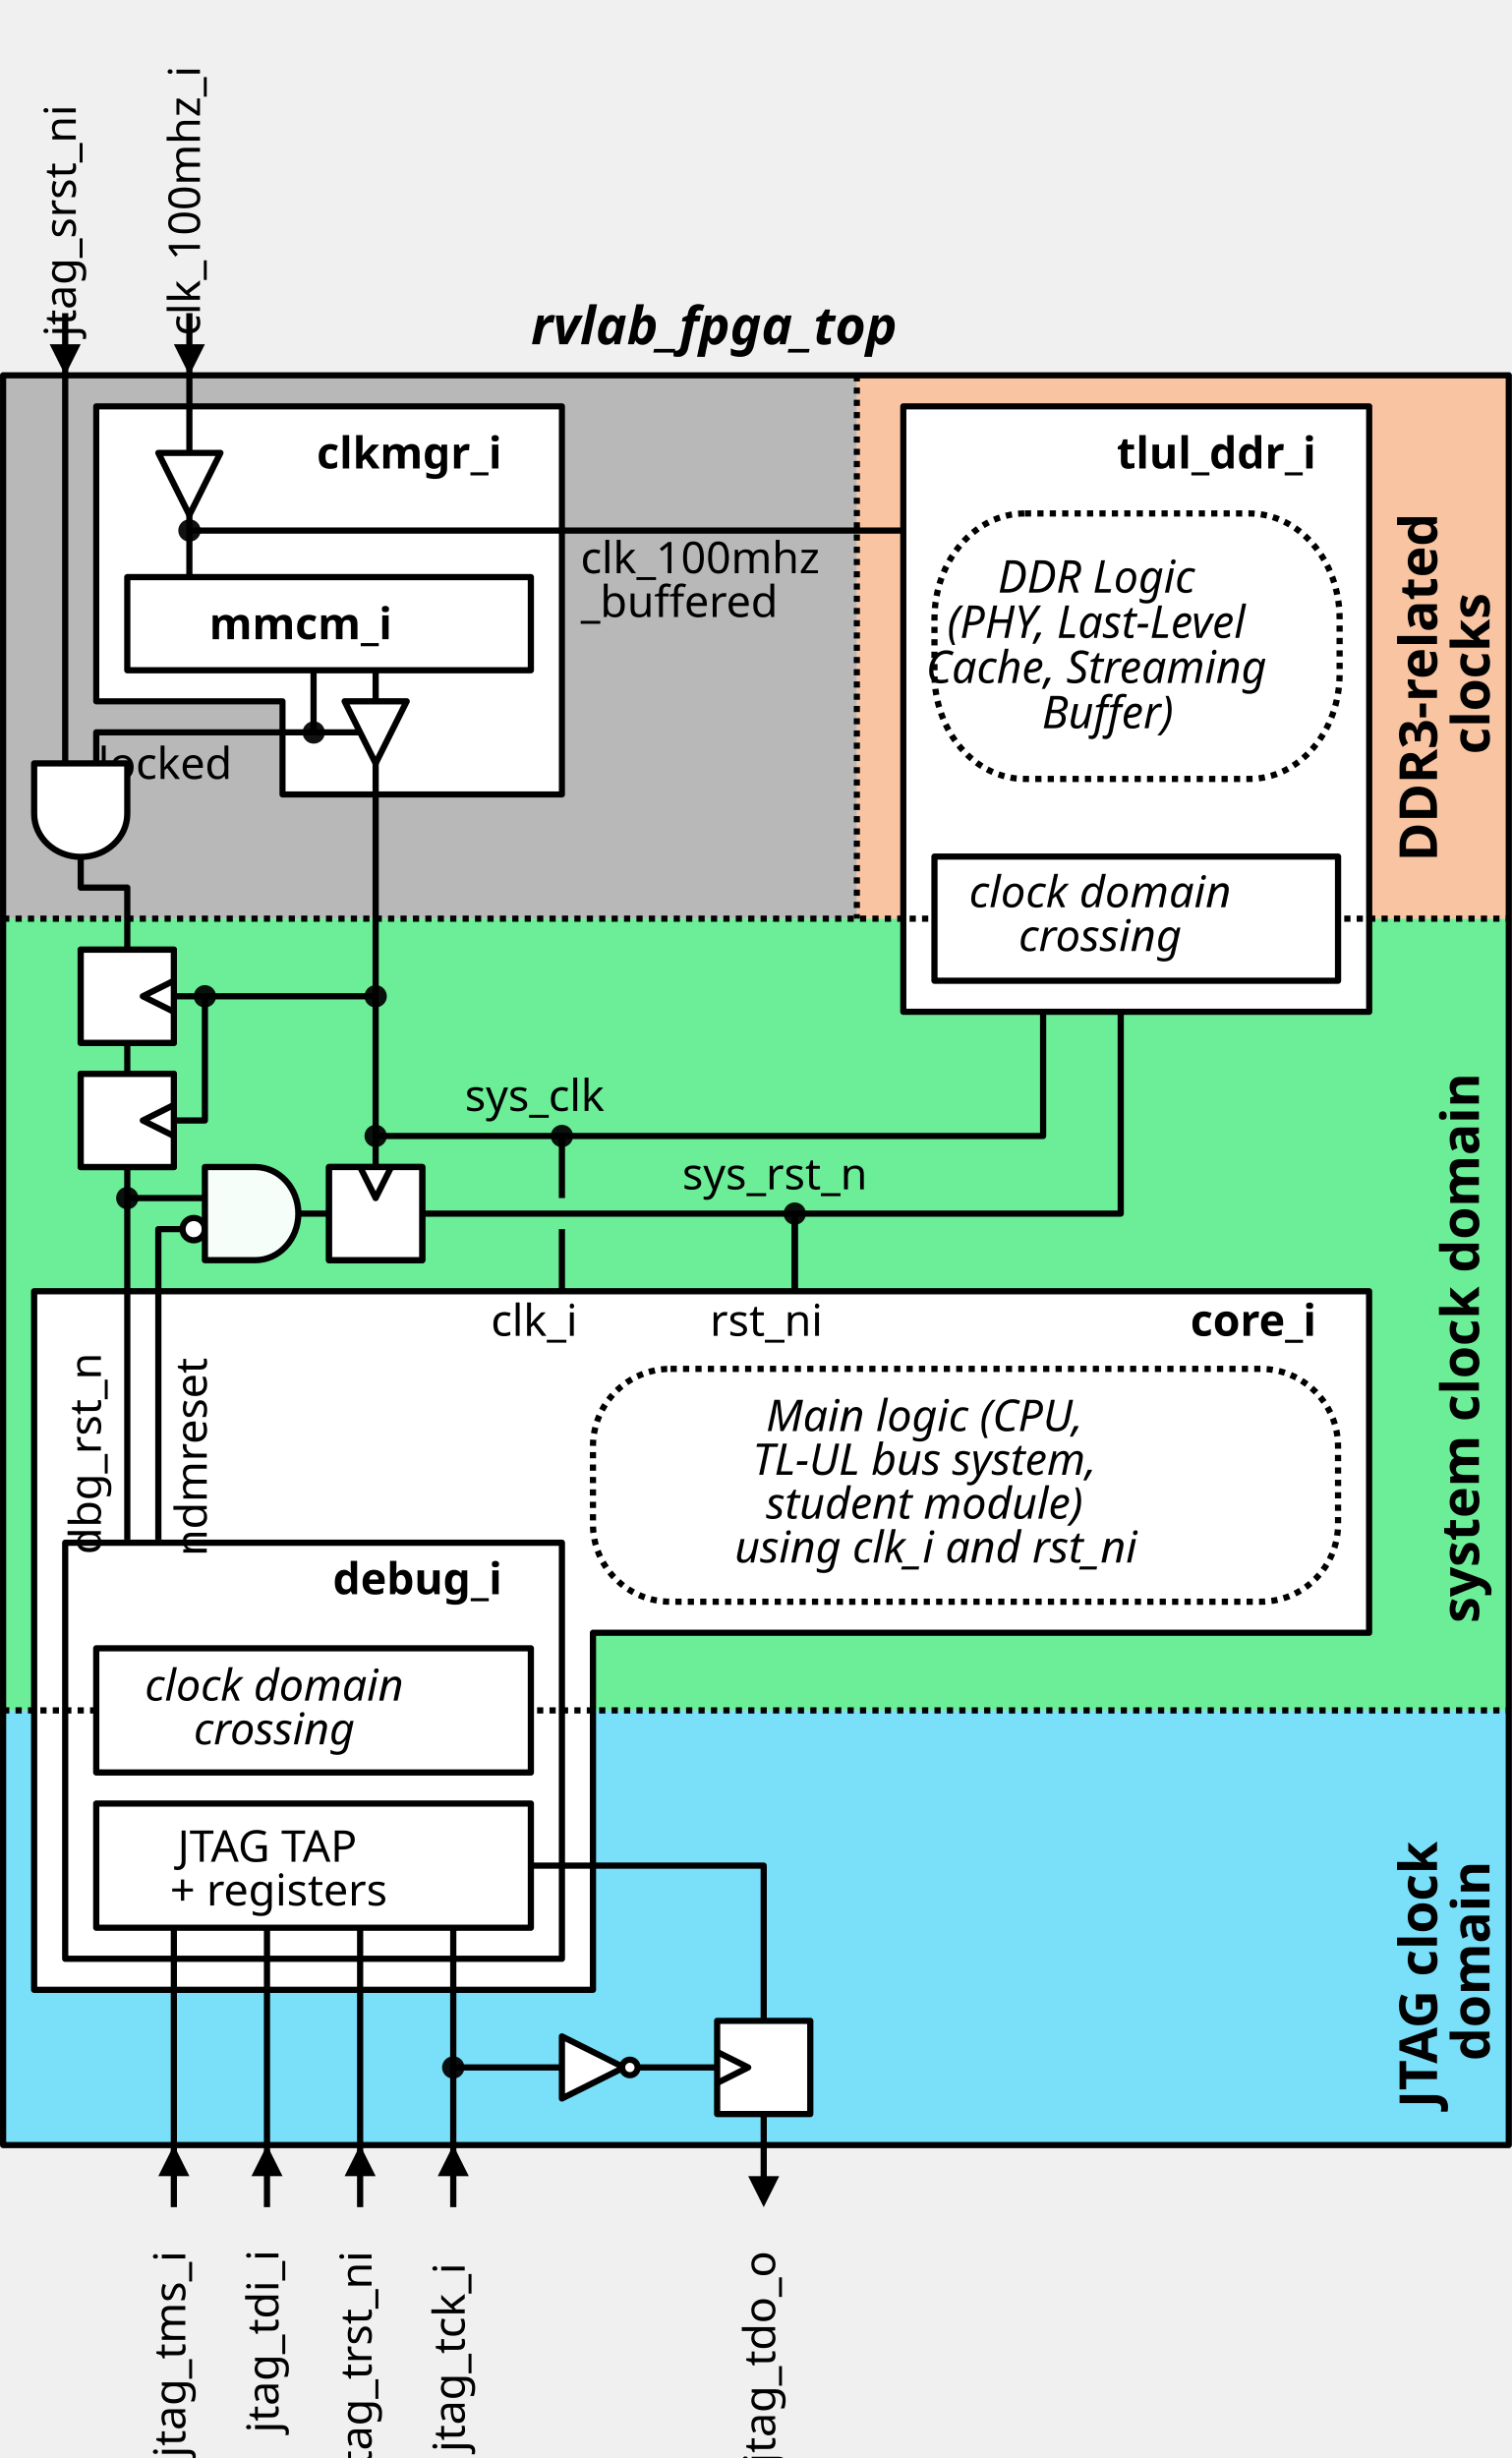
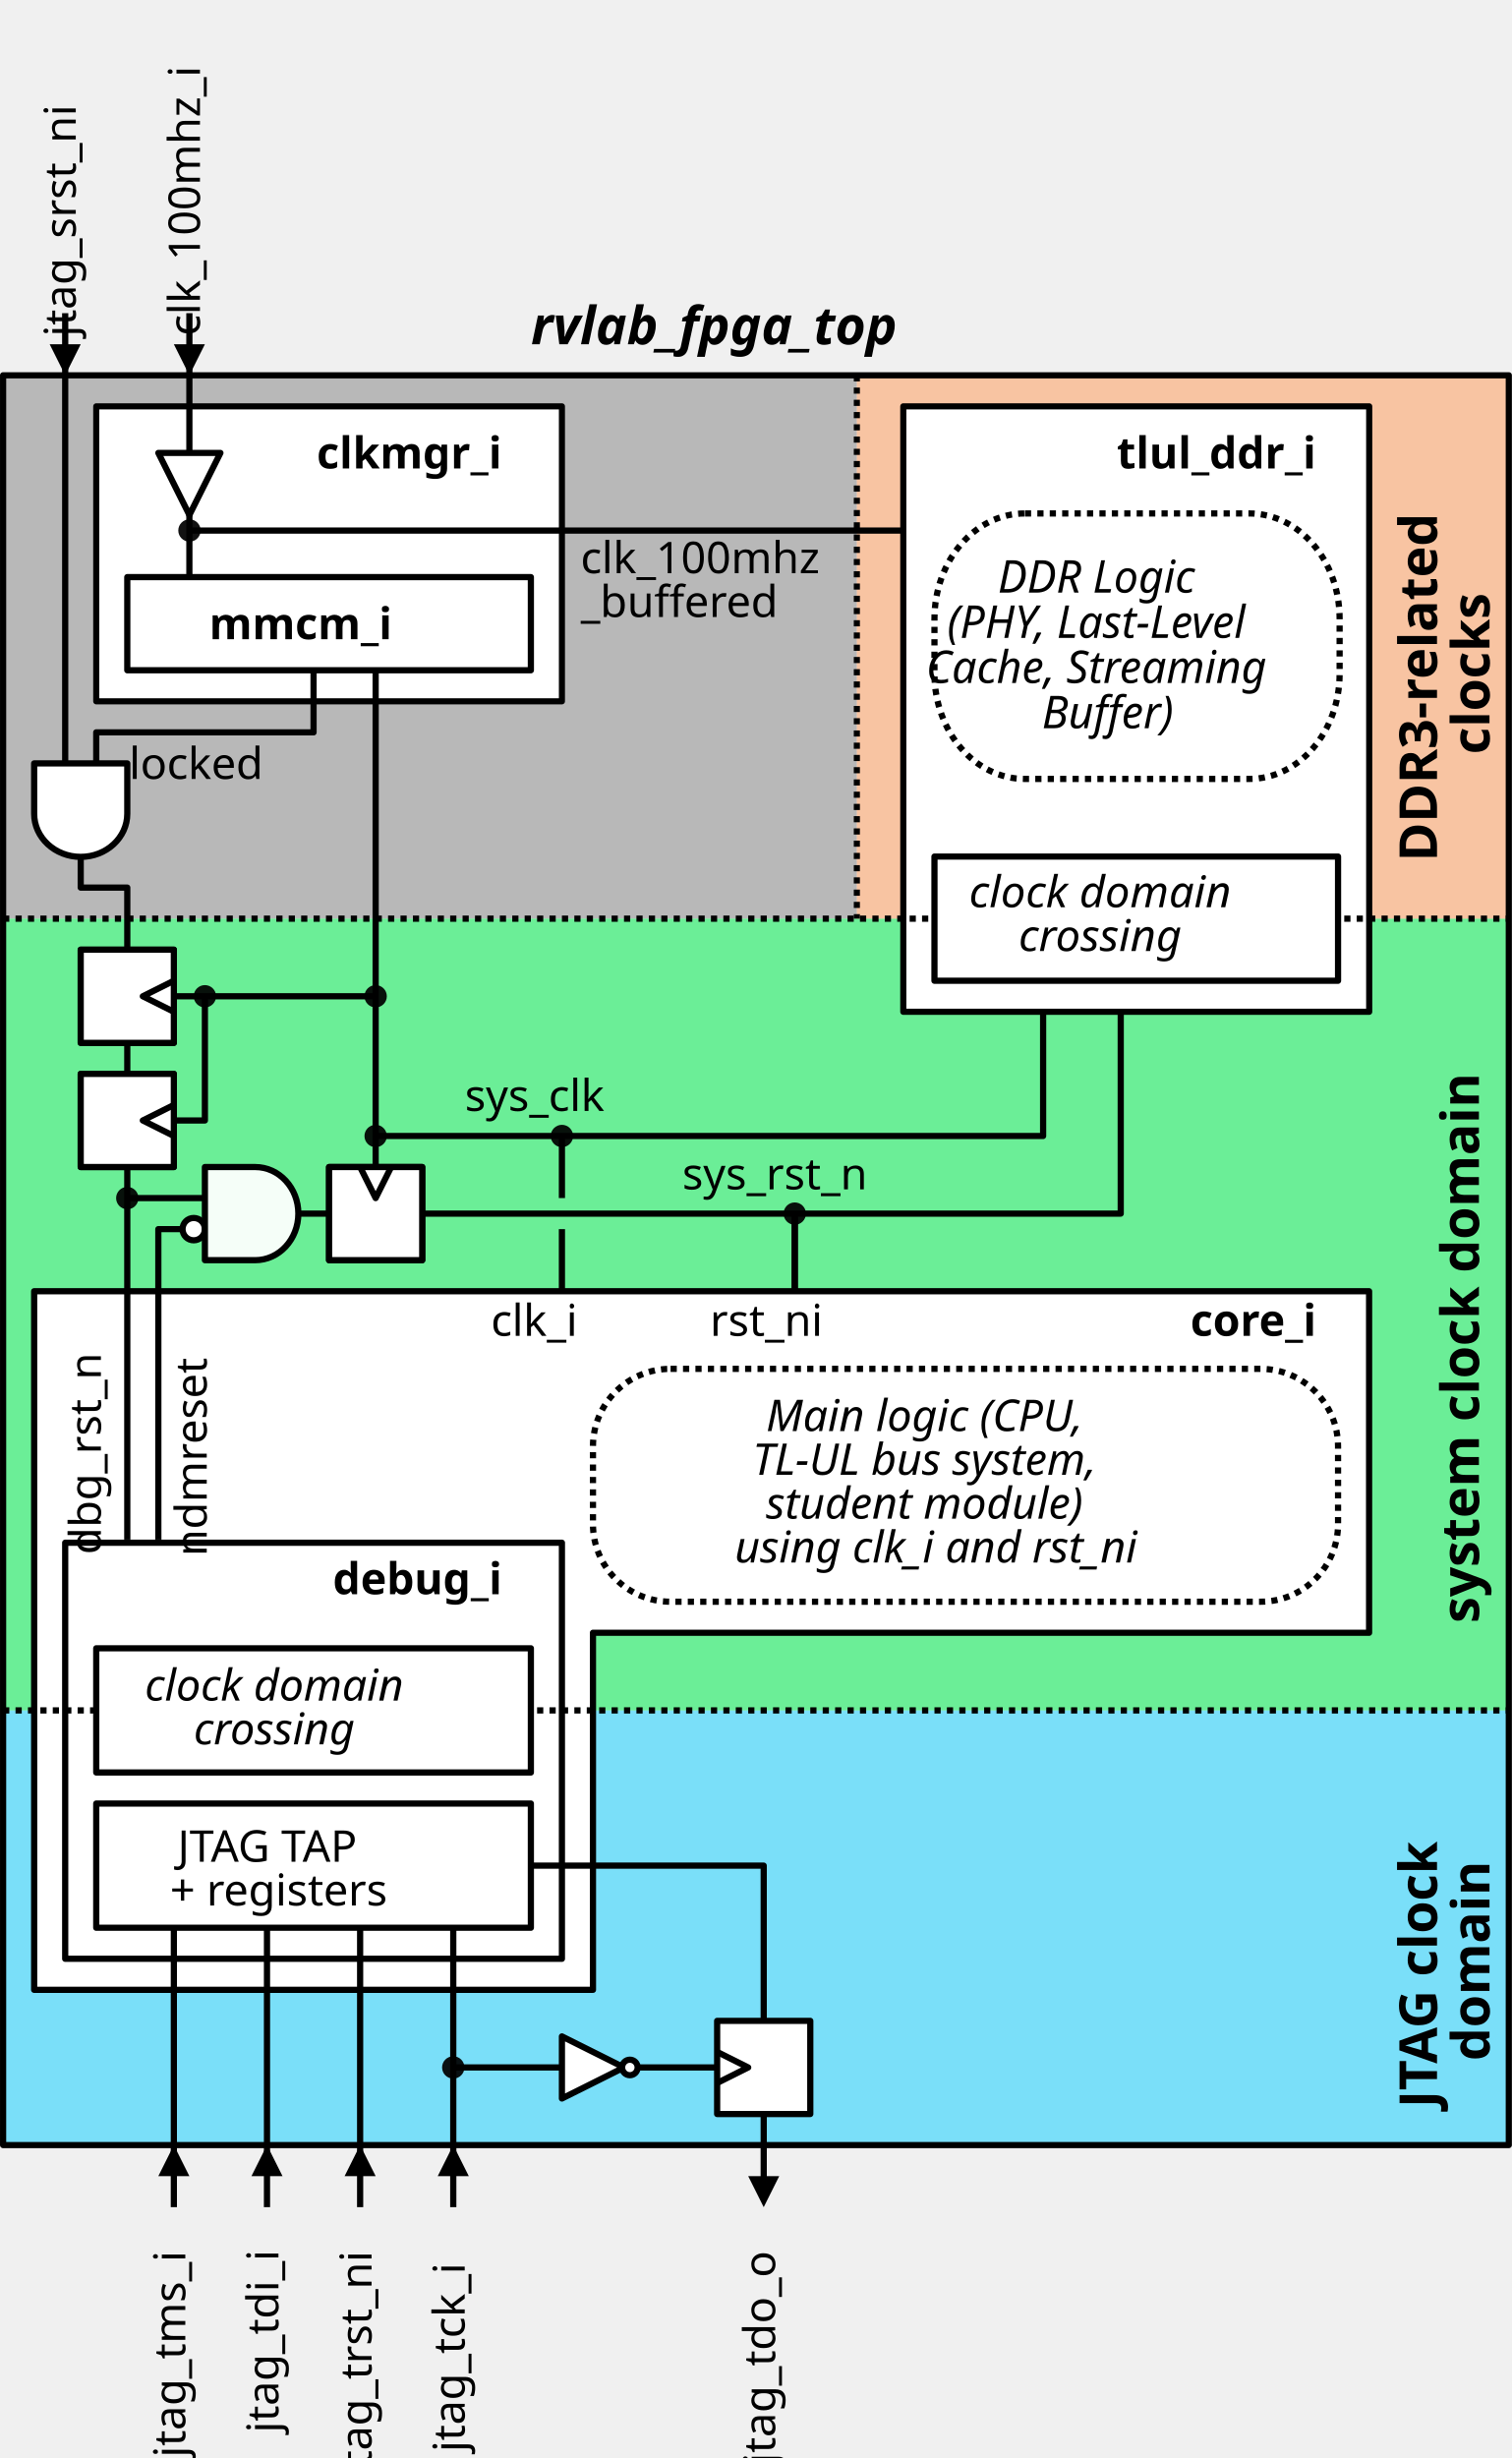
<svg xmlns="http://www.w3.org/2000/svg" width="121.75mm" height="197.916mm" viewBox="0 0 121.75 197.916" version="1.1" id="svg8">
  <defs id="defs2" />
  <g id="layer1" transform="translate(-12.25,11.4691)">
    <rect style="opacity:1;fill:#000000;fill-opacity:0.235;stroke-width:0.551;stroke-linecap:round;stroke-linejoin:round;stroke-dasharray:none" id="rect2042" width="68.75" height="43.75" x="12.5" y="18.75" />
    <rect style="opacity:1;fill:#28d3ff;fill-opacity:0.589;stroke-width:0.5;stroke-linecap:round;stroke-linejoin:round;stroke-dasharray:none" id="rect835-6" width="121.25" height="35" x="12.5" y="126.25" />
    <rect style="opacity:1;fill:#21ed65;fill-opacity:0.642;stroke-width:0.5;stroke-linecap:round;stroke-linejoin:round;stroke-dasharray:none" id="rect835" width="121.25" height="63.75" x="12.5" y="62.5" />
    <path id="rect1771" style="opacity:1;fill:#ffffff;fill-opacity:1;stroke:#000000;stroke-width:0.5;stroke-linecap:round;stroke-linejoin:round;stroke-miterlimit:4;stroke-dasharray:none" d="m 15,92.5 2.4e-5,56.25 L 60,148.75 V 120 h 62.5 V 92.5 Z" />
-     <path id="rect1771-8" style="fill:#ffffff;fill-opacity:1;stroke:#000000;stroke-width:0.49;stroke-linecap:round;stroke-linejoin:round;stroke-miterlimit:4;stroke-dasharray:none" d="M 57.5,21.25 V 52.5 H 35 V 45 H 20 V 21.25 Z" />
+     <path id="rect1771-8" style="fill:#ffffff;fill-opacity:1;stroke:#000000;stroke-width:0.49;stroke-linecap:round;stroke-linejoin:round;stroke-miterlimit:4;stroke-dasharray:none" d="M 57.5,21.25 57.5,45 H 35 35 20 V 21.25 Z" />
    <rect style="opacity:1;fill:#ff9955;fill-opacity:0.5;stroke-width:0.439;stroke-linecap:round;stroke-linejoin:round;stroke-dasharray:none" id="rect835-3" width="52.5" height="43.75" x="81.25" y="18.75" />
    <rect style="opacity:1;fill:#ffffff;fill-opacity:1;stroke:#000000;stroke-width:0.494;stroke-linecap:round;stroke-linejoin:round;stroke-miterlimit:4;stroke-dasharray:none" id="rect1182" width="37.518" height="48.75" x="84.991" y="21.25" />
    <rect style="opacity:1;fill:none;stroke:#000000;stroke-width:0.498;stroke-linecap:round;stroke-linejoin:round;stroke-miterlimit:4;stroke-dasharray:none" id="rect877" width="121.25" height="142.5" x="12.5" y="18.75" />
    <text xml:space="preserve" style="font-size:4.233px;line-height:1;font-family:sans-serif;text-align:center;letter-spacing:0px;word-spacing:0px;text-anchor:middle;stroke-width:0.5;stroke-dasharray:none" x="-94.319" y="131.345" id="text881" transform="rotate(-90)">
      <tspan id="tspan879" x="-94.319" y="131.345" style="font-weight:bold;font-size:4.233px;stroke-width:0.5;stroke-dasharray:none">system clock domain</tspan>
    </text>
    <text xml:space="preserve" style="font-size:4.233px;line-height:1;font-family:sans-serif;text-align:center;letter-spacing:0px;word-spacing:0px;text-anchor:middle;stroke-width:0.5;stroke-dasharray:none" x="-40.017" y="127.965" id="text881-9" transform="rotate(-90)">
      <tspan id="tspan879-6" x="-40.017" y="127.965" style="font-weight:bold;font-size:4.233px;stroke-width:0.5;stroke-dasharray:none">DDR3-related</tspan>
      <tspan x="-40.017" y="132.198" style="font-weight:bold;font-size:4.233px;stroke-width:0.5;stroke-dasharray:none" id="tspan907">clocks</tspan>
    </text>
    <text xml:space="preserve" style="font-size:4.233px;line-height:1;font-family:sans-serif;text-align:center;letter-spacing:0px;word-spacing:0px;text-anchor:middle;stroke-width:0.5;stroke-dasharray:none" x="-143.671" y="127.965" id="text881-0" transform="rotate(-90)">
      <tspan id="tspan879-7" x="-143.671" y="127.965" style="font-weight:bold;font-size:4.233px;stroke-width:0.5;stroke-dasharray:none">JTAG clock</tspan>
      <tspan x="-143.671" y="132.198" style="font-weight:bold;font-size:4.233px;stroke-width:0.5;stroke-dasharray:none" id="tspan933">domain</tspan>
    </text>
    <text xml:space="preserve" style="font-size:4.233px;line-height:1;font-family:sans-serif;text-align:center;letter-spacing:0px;word-spacing:0px;text-anchor:middle;stroke-width:0.5;stroke-dasharray:none" x="72.5" y="16.25" id="text881-9-0">
      <tspan x="72.5" y="16.25" style="font-style:italic;font-weight:bold;font-size:4.233px;stroke-width:0.5;stroke-dasharray:none" id="tspan967">rvlab_fpga_top</tspan>
    </text>
    <text xml:space="preserve" style="font-size:3.528px;line-height:1;font-family:sans-serif;text-align:center;letter-spacing:0px;word-spacing:0px;text-anchor:middle;stroke-width:0.5;stroke-dasharray:none" x="47.5" y="26.25" id="text881-9-0-2-2">
      <tspan x="47.5" y="26.25" style="font-style:normal;font-weight:bold;font-size:3.528px;stroke-width:0.5;stroke-dasharray:none" id="tspan967-5-9">clkmgr_i</tspan>
    </text>
    <path style="font-variation-settings:normal;opacity:0.999;fill:#ffffff;fill-opacity:1;stroke:#000000;stroke-width:0.5;stroke-linecap:butt;stroke-linejoin:round;stroke-miterlimit:4;stroke-dasharray:none;stroke-dashoffset:0;stroke-opacity:1;stop-color:#000000;stop-opacity:1" d="m 25,25 2.5,5 2.5,-5 z" id="path1103" />
    <rect style="opacity:1;fill:#ffffff;stroke:#000000;stroke-width:0.5;stroke-linecap:round;stroke-linejoin:round;stroke-miterlimit:4;stroke-dasharray:none" id="rect1105" width="32.5" height="7.5" x="22.5" y="35" />
    <text xml:space="preserve" style="font-size:3.528px;line-height:1;font-family:sans-serif;text-align:center;letter-spacing:0px;word-spacing:0px;text-anchor:middle;stroke-width:0.5;stroke-dasharray:none" x="38.75" y="40" id="text881-9-0-2-2-0">
      <tspan x="38.75" y="40" style="font-style:normal;font-weight:bold;font-size:3.528px;stroke-width:0.5;stroke-dasharray:none" id="tspan967-5-9-9">mmcm_i</tspan>
    </text>
    <path style="font-variation-settings:normal;opacity:0.999;fill:#ffffff;fill-opacity:1;stroke:#000000;stroke-width:0.5;stroke-linecap:butt;stroke-linejoin:round;stroke-miterlimit:4;stroke-dasharray:none;stroke-dashoffset:0;stroke-opacity:1;stop-color:#000000;stop-opacity:1" d="M 27.5,13.75 27.5,25" id="path1178" />
    <path style="font-variation-settings:normal;opacity:0.999;fill:#ffffff;fill-opacity:1;stroke:#000000;stroke-width:0.5;stroke-linecap:butt;stroke-linejoin:round;stroke-miterlimit:4;stroke-dasharray:none;stroke-dashoffset:0;stroke-opacity:1;stop-color:#000000;stop-opacity:1" d="m 27.5,30 v 5" id="path1180" />
    <text xml:space="preserve" style="font-size:3.528px;line-height:1;font-family:sans-serif;text-align:center;letter-spacing:0px;word-spacing:0px;text-anchor:middle;stroke-width:0.5;stroke-dasharray:none" x="112.5" y="26.25" id="text881-9-0-2-9-0">
      <tspan x="112.5" y="26.25" style="font-style:normal;font-weight:bold;font-size:3.528px;stroke-width:0.5;stroke-dasharray:none" id="tspan967-5-1-8">tlul_ddr_i</tspan>
    </text>
    <rect style="opacity:1;fill:#ffffff;fill-opacity:1;stroke:#000000;stroke-width:0.5;stroke-linecap:butt;stroke-linejoin:round;stroke-miterlimit:4;stroke-dasharray:0.5, 0.5;stroke-dashoffset:0" id="rect2155" width="32.627" height="21.377" x="87.5" y="29.873" ry="8.483" rx="7.283" />
    <text xml:space="preserve" style="font-size:3.583px;line-height:1;font-family:sans-serif;text-align:center;letter-spacing:0px;word-spacing:0px;text-anchor:middle;stroke-width:0.5;stroke-dasharray:none" x="105.384" y="35.688" id="text2075" transform="scale(0.9844952,1.015749)">
      <tspan x="105.384" y="35.688" style="font-style:italic;font-size:3.583px;stroke-width:0.5;stroke-dasharray:none" id="tspan5642">DDR Logic</tspan>
      <tspan x="105.384" y="39.271" style="font-style:italic;font-size:3.583px;stroke-width:0.5;stroke-dasharray:none" id="tspan8794">(PHY, Last-Level</tspan>
      <tspan x="105.384" y="42.855" style="font-style:italic;font-size:3.583px;stroke-width:0.5;stroke-dasharray:none" id="tspan8796">Cache, Streaming</tspan>
      <tspan x="105.384" y="46.438" style="font-style:italic;font-size:3.583px;stroke-width:0.5;stroke-dasharray:none" id="tspan8804">Buffer)</tspan>
    </text>
    <path style="font-variation-settings:normal;opacity:0.999;fill:#ffffff;fill-opacity:1;stroke:#000000;stroke-width:0.5;stroke-linecap:butt;stroke-linejoin:round;stroke-miterlimit:4;stroke-dasharray:none;stroke-dashoffset:0;stroke-opacity:1;stop-color:#000000;stop-opacity:1" d="M 27.5,31.25 H 85" id="path1281" />
    <text xml:space="preserve" style="font-size:3.528px;line-height:1;font-family:sans-serif;text-align:center;letter-spacing:0px;word-spacing:0px;text-anchor:middle;stroke-width:0.5;stroke-dasharray:none" x="59.01" y="34.686" id="text881-9-0-2-2-04">
      <tspan x="59.01" y="34.686" style="font-size:3.528px;text-align:start;text-anchor:start;stroke-width:0.5;stroke-dasharray:none" id="tspan1311">clk_100mhz</tspan>
      <tspan x="59.01" y="38.213" style="font-size:3.528px;text-align:start;text-anchor:start;stroke-width:0.5;stroke-dasharray:none" id="tspan1775">_buffered</tspan>
    </text>
    <path style="font-variation-settings:normal;opacity:0.999;fill:#000000;fill-opacity:1;stroke:none;stroke-width:0.5;stroke-linecap:butt;stroke-linejoin:round;stroke-miterlimit:4;stroke-dasharray:none;stroke-dashoffset:0;stroke-opacity:1;stop-color:#000000" d="m 28.75,16.25 -1.25,2.5 -1.25,-2.5 h 2.5" id="path1365" />
    <path style="font-variation-settings:normal;opacity:0.999;fill:#000000;fill-opacity:1;stroke:none;stroke-width:0.5;stroke-linecap:butt;stroke-linejoin:round;stroke-miterlimit:4;stroke-dasharray:none;stroke-dashoffset:0;stroke-opacity:1;stop-color:#000000" d="m 18.75,16.25 -1.25,2.5 -1.25,-2.5 h 2.5" id="path1365-9" />
    <path style="font-variation-settings:normal;opacity:0.999;fill:#ffffff;fill-opacity:1;stroke:#000000;stroke-width:0.5;stroke-linecap:butt;stroke-linejoin:round;stroke-miterlimit:4;stroke-dasharray:none;stroke-dashoffset:0;stroke-opacity:1;stop-color:#000000;stop-opacity:1" d="m 42.5,42.5 v 40" id="path1712" />
    <g id="g1759" transform="translate(3.75,-5)" style="stroke-width:0.5;stroke-dasharray:none">
      <g id="g1754" style="stroke-width:0.5;stroke-dasharray:none">
        <rect style="opacity:1;fill:#ffffff;fill-opacity:1;stroke:#000000;stroke-width:0.5;stroke-linecap:round;stroke-linejoin:round;stroke-miterlimit:4;stroke-dasharray:none" id="rect1714" width="7.5" height="7.5" x="15" y="70" />
        <rect style="opacity:1;fill:#ffffff;fill-opacity:1;stroke:#000000;stroke-width:0.5;stroke-linecap:round;stroke-linejoin:round;stroke-miterlimit:4;stroke-dasharray:none" id="rect1829" width="7.5" height="7.5" x="15" y="70" />
      </g>
      <path style="font-variation-settings:normal;opacity:0.999;fill:none;fill-opacity:1;stroke:#000000;stroke-width:0.5;stroke-linecap:butt;stroke-linejoin:round;stroke-miterlimit:4;stroke-dasharray:none;stroke-dashoffset:0;stroke-opacity:1;stop-color:#000000;stop-opacity:1" d="M 22.5,72.5 20,73.75 22.5,75" id="path1716" />
    </g>
    <path style="font-variation-settings:normal;opacity:0.999;fill:none;fill-opacity:1;stroke:#000000;stroke-width:0.5;stroke-linecap:butt;stroke-linejoin:round;stroke-miterlimit:4;stroke-dasharray:none;stroke-dashoffset:0;stroke-opacity:1;stop-color:#000000" d="m 18.75,57.5 0,2.5 h 3.75 l 0,5" id="path1712-7" />
    <text xml:space="preserve" style="font-size:3.528px;line-height:1;font-family:sans-serif;text-align:center;letter-spacing:0px;word-spacing:0px;text-anchor:middle;stroke-width:0.5;stroke-dasharray:none" x="115.477" y="96.091" id="text1778">
      <tspan x="115.477" y="96.091" style="font-style:normal;font-weight:bold;font-size:3.528px;stroke-width:0.5;stroke-dasharray:none" id="tspan1776">core_i</tspan>
    </text>
    <rect style="opacity:1;fill:none;stroke:#000000;stroke-width:0.5;stroke-linecap:round;stroke-linejoin:round;stroke-miterlimit:4;stroke-dasharray:none" id="rect1783" width="40" height="33.5" x="17.5" y="112.75" />
    <text xml:space="preserve" style="font-size:3.528px;line-height:1;font-family:sans-serif;text-align:center;letter-spacing:0px;word-spacing:0px;text-anchor:middle;stroke-width:0.5;stroke-dasharray:none" x="48.161" y="116.896" id="text1787">
      <tspan x="48.161" y="116.896" style="font-style:normal;font-weight:bold;font-size:3.528px;stroke-width:0.5;stroke-dasharray:none" id="tspan1785">debug_i</tspan>
    </text>
    <rect style="opacity:1;fill:#ffffff;fill-opacity:1;stroke:#000000;stroke-width:0.5;stroke-linecap:round;stroke-linejoin:round;stroke-miterlimit:4;stroke-dasharray:none" id="rect1789" width="35" height="10" x="20" y="133.75" />
    <text xml:space="preserve" style="font-size:3.528px;line-height:1;font-family:sans-serif;text-align:center;letter-spacing:0px;word-spacing:0px;text-anchor:middle;stroke-width:0.5;stroke-dasharray:none" x="36.986" y="138.435" id="text1025-8">
      <tspan x="36.986" y="138.435" style="font-size:3.528px;stroke-width:0.5;stroke-dasharray:none" id="tspan1023-3">JTAG TAP</tspan>
      <tspan x="36.986" y="141.963" style="font-size:3.528px;stroke-width:0.5;stroke-dasharray:none" id="tspan1827">+ registers</tspan>
    </text>
    <g id="g1837" transform="matrix(-1,0,0,1,92.5,81.25)" style="stroke-width:0.5;stroke-dasharray:none">
      <g id="g1833" style="stroke-width:0.5;stroke-dasharray:none">
        <rect style="opacity:1;fill:#ffffff;fill-opacity:1;stroke:#000000;stroke-width:0.5;stroke-linecap:round;stroke-linejoin:round;stroke-miterlimit:4;stroke-dasharray:none" id="rect1831" width="7.5" height="7.5" x="15" y="70" />
      </g>
      <path style="font-variation-settings:normal;opacity:0.999;fill:none;fill-opacity:1;stroke:#000000;stroke-width:0.5;stroke-linecap:butt;stroke-linejoin:round;stroke-miterlimit:4;stroke-dasharray:none;stroke-dashoffset:0;stroke-opacity:1;stop-color:#000000;stop-opacity:1" d="M 22.5,72.5 20,73.75 22.5,75" id="path1835" />
    </g>
    <path style="font-variation-settings:normal;opacity:0.999;fill:#ffffff;fill-opacity:1;stroke:#000000;stroke-width:0.5;stroke-linecap:butt;stroke-linejoin:round;stroke-miterlimit:4;stroke-dasharray:none;stroke-dashoffset:0;stroke-opacity:1;stop-color:#000000;stop-opacity:1" d="m 57.5,157.5 5,-2.5 -5,-2.5 z" id="path1839" />
    <circle style="opacity:1;fill:#ffffff;fill-opacity:1;stroke:#000000;stroke-width:0.5;stroke-linecap:round;stroke-linejoin:round;stroke-miterlimit:4;stroke-dasharray:none" id="path1841" cx="62.972" cy="155" r="0.625" />
    <path style="font-variation-settings:normal;opacity:0.999;fill:#ffffff;fill-opacity:1;stroke:#000000;stroke-width:0.5;stroke-linecap:butt;stroke-linejoin:round;stroke-miterlimit:4;stroke-dasharray:none;stroke-dashoffset:0;stroke-opacity:1;stop-color:#000000;stop-opacity:1" d="M 70,155 H 63.75" id="path1843" />
    <path style="font-variation-settings:normal;opacity:0.999;fill:none;fill-opacity:1;stroke:#000000;stroke-width:0.5;stroke-linecap:butt;stroke-linejoin:round;stroke-miterlimit:4;stroke-dasharray:none;stroke-dashoffset:0;stroke-opacity:1;stop-color:#000000;stop-opacity:1" d="m 55,138.75 h 18.75 v 12.5" id="path1845" />
    <path style="font-variation-settings:normal;opacity:0.999;fill:#ffffff;fill-opacity:1;stroke:#000000;stroke-width:0.5;stroke-linecap:butt;stroke-linejoin:round;stroke-miterlimit:4;stroke-dasharray:none;stroke-dashoffset:0;stroke-opacity:1;stop-color:#000000;stop-opacity:1" d="M 73.75,158.75 V 165" id="path1847" />
    <path style="font-variation-settings:normal;opacity:0.999;fill:#000000;fill-opacity:1;stroke:none;stroke-width:0.5;stroke-linecap:butt;stroke-linejoin:round;stroke-miterlimit:4;stroke-dasharray:none;stroke-dashoffset:0;stroke-opacity:1;stop-color:#000000" d="m 75,163.75 -1.25,2.5 -1.25,-2.5 H 75" id="path1849" />
    <path style="font-variation-settings:normal;opacity:0.999;fill:#ffffff;fill-opacity:1;stroke:#000000;stroke-width:0.5;stroke-linecap:butt;stroke-linejoin:round;stroke-miterlimit:4;stroke-dasharray:none;stroke-dashoffset:0;stroke-opacity:1;stop-color:#000000;stop-opacity:1" d="m 48.75,166.25 -10e-7,-22.5" id="path1851" />
    <path style="font-variation-settings:normal;opacity:0.999;fill:#ffffff;fill-opacity:1;stroke:#000000;stroke-width:0.5;stroke-linecap:butt;stroke-linejoin:round;stroke-miterlimit:4;stroke-dasharray:none;stroke-dashoffset:0;stroke-opacity:1;stop-color:#000000;stop-opacity:1" d="M 48.75,155 H 57.5" id="path1853" />
    <path style="font-variation-settings:normal;opacity:0.999;fill:#000000;fill-opacity:1;stroke:none;stroke-width:0.5;stroke-linecap:butt;stroke-linejoin:round;stroke-miterlimit:4;stroke-dasharray:none;stroke-dashoffset:0;stroke-opacity:1;stop-color:#000000" d="m 47.5,163.75 1.25,-2.5 1.25,2.5 h -2.5" id="path1855" />
    <path style="font-variation-settings:normal;opacity:0.999;fill:#ffffff;fill-opacity:1;stroke:#000000;stroke-width:0.5;stroke-linecap:butt;stroke-linejoin:round;stroke-miterlimit:4;stroke-dasharray:none;stroke-dashoffset:0;stroke-opacity:1;stop-color:#000000;stop-opacity:1" d="m 41.25,166.25 v -22.5" id="path1857" />
    <path style="font-variation-settings:normal;opacity:0.999;fill:#000000;fill-opacity:1;stroke:none;stroke-width:0.5;stroke-linecap:butt;stroke-linejoin:round;stroke-miterlimit:4;stroke-dasharray:none;stroke-dashoffset:0;stroke-opacity:1;stop-color:#000000" d="m 40,163.75 1.25,-2.5 1.25,2.5 H 40" id="path1859" />
    <path style="font-variation-settings:normal;opacity:0.999;fill:#ffffff;fill-opacity:1;stroke:#000000;stroke-width:0.5;stroke-linecap:butt;stroke-linejoin:round;stroke-miterlimit:4;stroke-dasharray:none;stroke-dashoffset:0;stroke-opacity:1;stop-color:#000000;stop-opacity:1" d="m 33.75,166.25 v -22.5" id="path1861" />
    <path style="font-variation-settings:normal;opacity:0.999;fill:#000000;fill-opacity:1;stroke:none;stroke-width:0.5;stroke-linecap:butt;stroke-linejoin:round;stroke-miterlimit:4;stroke-dasharray:none;stroke-dashoffset:0;stroke-opacity:1;stop-color:#000000" d="m 32.5,163.75 1.25,-2.5 1.25,2.5 h -2.5" id="path1863" />
    <path style="font-variation-settings:normal;opacity:0.999;fill:#ffffff;fill-opacity:1;stroke:#000000;stroke-width:0.5;stroke-linecap:butt;stroke-linejoin:round;stroke-miterlimit:4;stroke-dasharray:none;stroke-dashoffset:0;stroke-opacity:1;stop-color:#000000;stop-opacity:1" d="m 26.25,166.25 v -22.5" id="path1865" />
    <path style="font-variation-settings:normal;opacity:0.999;fill:#000000;fill-opacity:1;stroke:none;stroke-width:0.5;stroke-linecap:butt;stroke-linejoin:round;stroke-miterlimit:4;stroke-dasharray:none;stroke-dashoffset:0;stroke-opacity:1;stop-color:#000000" d="m 25,163.75 1.25,-2.5 1.25,2.5 h -2.5" id="path1867" />
    <text xml:space="preserve" style="font-size:3.528px;line-height:1;font-family:sans-serif;text-align:center;letter-spacing:0px;word-spacing:0px;text-anchor:middle;stroke-width:0.5;stroke-dasharray:none" x="-176.602" y="42.174" id="text1875" transform="rotate(-90)">
      <tspan x="-176.602" y="42.174" style="font-size:3.528px;stroke-width:0.5;stroke-dasharray:none" id="tspan1873">jtag_trst_ni</tspan>
    </text>
    <text xml:space="preserve" style="font-size:3.528px;line-height:1;font-family:sans-serif;text-align:center;letter-spacing:0px;word-spacing:0px;text-anchor:middle;stroke-width:0.5;stroke-dasharray:none" x="-175.14" y="49.674" id="text1884" transform="rotate(-90)">
      <tspan x="-175.14" y="49.674" style="font-size:3.528px;stroke-width:0.5;stroke-dasharray:none" id="tspan1882">jtag_tck_i</tspan>
      <tspan x="-175.14" y="53.202" style="font-size:3.528px;stroke-width:0.5;stroke-dasharray:none" id="tspan2115" />
    </text>
    <text xml:space="preserve" style="font-size:3.528px;line-height:1;font-family:sans-serif;text-align:center;letter-spacing:0px;word-spacing:0px;text-anchor:middle;stroke-width:0.5;stroke-dasharray:none" x="-175.786" y="27.174" id="text1888" transform="rotate(-90)">
      <tspan x="-175.786" y="27.174" style="font-size:3.528px;stroke-width:0.5;stroke-dasharray:none" id="tspan1886">jtag_tms_i</tspan>
    </text>
    <text xml:space="preserve" style="font-size:3.528px;line-height:1;font-family:sans-serif;text-align:center;letter-spacing:0px;word-spacing:0px;text-anchor:middle;stroke-width:0.5;stroke-dasharray:none" x="-174.758" y="34.674" id="text1892" transform="rotate(-90)">
      <tspan x="-174.758" y="34.674" style="font-size:3.528px;stroke-width:0.5;stroke-dasharray:none" id="tspan1890">jtag_tdi_i</tspan>
    </text>
    <text xml:space="preserve" style="font-size:3.528px;line-height:1;font-family:sans-serif;text-align:center;letter-spacing:0px;word-spacing:0px;text-anchor:middle;stroke-width:0.5;stroke-dasharray:none" x="-176.074" y="74.674" id="text1896" transform="rotate(-90)">
      <tspan x="-176.074" y="74.674" style="font-size:3.528px;stroke-width:0.5;stroke-dasharray:none" id="tspan1894">jtag_tdo_o</tspan>
    </text>
    <g id="g1908" transform="translate(3.75,5)" style="stroke-width:0.5;stroke-dasharray:none">
      <g id="g1904" style="stroke-width:0.5;stroke-dasharray:none">
        <rect style="opacity:1;fill:#ffffff;fill-opacity:1;stroke:#000000;stroke-width:0.5;stroke-linecap:round;stroke-linejoin:round;stroke-miterlimit:4;stroke-dasharray:none" id="rect1900" width="7.5" height="7.5" x="15" y="70" />
        <rect style="opacity:1;fill:#ffffff;fill-opacity:1;stroke:#000000;stroke-width:0.5;stroke-linecap:round;stroke-linejoin:round;stroke-miterlimit:4;stroke-dasharray:none" id="rect1902" width="7.5" height="7.5" x="15" y="70" />
      </g>
      <path style="font-variation-settings:normal;opacity:0.999;fill:none;fill-opacity:1;stroke:#000000;stroke-width:0.5;stroke-linecap:butt;stroke-linejoin:round;stroke-miterlimit:4;stroke-dasharray:none;stroke-dashoffset:0;stroke-opacity:1;stop-color:#000000;stop-opacity:1" d="M 22.5,72.5 20,73.75 22.5,75" id="path1906" />
    </g>
    <path style="font-variation-settings:normal;opacity:0.999;fill:#ffffff;fill-opacity:1;stroke:#000000;stroke-width:0.5;stroke-linecap:butt;stroke-linejoin:round;stroke-miterlimit:4;stroke-dasharray:none;stroke-dashoffset:0;stroke-opacity:1;stop-color:#000000;stop-opacity:1" d="m 22.5,112.5 0,-30" id="path1940" />
    <path style="font-variation-settings:normal;opacity:0.999;fill:#ffffff;fill-opacity:1;stroke:#000000;stroke-width:0.5;stroke-linecap:butt;stroke-linejoin:round;stroke-miterlimit:4;stroke-dasharray:none;stroke-dashoffset:0;stroke-opacity:1;stop-color:#000000;stop-opacity:1" d="M 22.5,72.5 V 75" id="path1942" />
    <g id="g1952" transform="rotate(-90,36.875,68.125)" style="stroke-width:0.5;stroke-dasharray:none">
      <g id="g1948" style="stroke-width:0.5;stroke-dasharray:none">
        <rect style="opacity:1;fill:#ffffff;fill-opacity:1;stroke:#000000;stroke-width:0.5;stroke-linecap:round;stroke-linejoin:round;stroke-miterlimit:4;stroke-dasharray:none" id="rect1944" width="7.5" height="7.5" x="15" y="70" />
        <rect style="opacity:1;fill:#ffffff;fill-opacity:1;stroke:#000000;stroke-width:0.5;stroke-linecap:round;stroke-linejoin:round;stroke-miterlimit:4;stroke-dasharray:none" id="rect1946" width="7.5" height="7.5" x="15" y="70" />
      </g>
      <path style="font-variation-settings:normal;opacity:0.999;fill:none;fill-opacity:1;stroke:#000000;stroke-width:0.5;stroke-linecap:butt;stroke-linejoin:round;stroke-miterlimit:4;stroke-dasharray:none;stroke-dashoffset:0;stroke-opacity:1;stop-color:#000000;stop-opacity:1" d="M 22.5,72.5 20,73.75 22.5,75" id="path1950" />
    </g>
    <path style="font-variation-settings:normal;opacity:0.999;fill:#ffffff;fill-opacity:1;stroke:#000000;stroke-width:0.5;stroke-linecap:butt;stroke-linejoin:round;stroke-miterlimit:4;stroke-dasharray:none;stroke-dashoffset:0;stroke-opacity:1;stop-color:#000000;stop-opacity:1" d="M 26.25,68.75 H 42.5" id="path1954" />
    <path style="font-variation-settings:normal;opacity:0.999;fill:none;fill-opacity:1;stroke:#000000;stroke-width:0.5;stroke-linecap:butt;stroke-linejoin:round;stroke-miterlimit:4;stroke-dasharray:none;stroke-dashoffset:0;stroke-opacity:1;stop-color:#000000;stop-opacity:1" d="M 25,112.5 V 87.5 h 3.75" id="path1958" />
    <path style="font-variation-settings:normal;opacity:0.999;fill:#ffffff;fill-opacity:1;stroke:#000000;stroke-width:0.5;stroke-linecap:butt;stroke-linejoin:round;stroke-miterlimit:4;stroke-dasharray:none;stroke-dashoffset:0;stroke-opacity:1;stop-color:#000000;stop-opacity:1" d="m 22.5,85 h 6.25" id="path1960" />
    <path style="font-variation-settings:normal;opacity:0.999;fill:#ffffff;fill-opacity:1;stroke:#000000;stroke-width:0.5;stroke-linecap:butt;stroke-linejoin:round;stroke-miterlimit:4;stroke-dasharray:none;stroke-dashoffset:0;stroke-opacity:1;stop-color:#000000;stop-opacity:1" d="m 36.25,86.25 h 2.5" id="path1962" />
    <path style="font-variation-settings:normal;opacity:0.999;fill:none;fill-opacity:1;stroke:#000000;stroke-width:0.5;stroke-linecap:butt;stroke-linejoin:round;stroke-miterlimit:4;stroke-dasharray:none;stroke-dashoffset:0;stroke-opacity:1;stop-color:#000000;stop-opacity:1" d="m 46.25,86.25 56.25,2e-6 0,-16.25" id="path1964" />
    <path style="font-variation-settings:normal;opacity:0.999;fill:none;fill-opacity:1;stroke:#000000;stroke-width:0.5;stroke-linecap:butt;stroke-linejoin:round;stroke-miterlimit:4;stroke-dasharray:none;stroke-dashoffset:0;stroke-opacity:1;stop-color:#000000;stop-opacity:1" d="M 42.5,80 H 96.25 l 0,-10" id="path1966" />
    <text xml:space="preserve" style="font-size:3.528px;line-height:1;font-family:sans-serif;text-align:center;letter-spacing:0px;word-spacing:0px;text-anchor:middle;stroke-width:0.5;stroke-dasharray:none" x="57.589" y="77.986" id="text1970">
      <tspan x="57.589" y="77.986" style="font-size:3.528px;stroke-width:0.5;stroke-dasharray:none" id="tspan1968">sys_clk</tspan>
    </text>
    <text xml:space="preserve" style="font-size:3.528px;line-height:1;font-family:sans-serif;text-align:center;letter-spacing:0px;word-spacing:0px;text-anchor:middle;stroke-width:0.5;stroke-dasharray:none" x="76.938" y="84.297" id="text1976">
      <tspan x="76.938" y="84.297" style="font-size:3.528px;stroke-width:0.5;stroke-dasharray:none" id="tspan1974">sys_rst_n</tspan>
    </text>
    <text xml:space="preserve" style="font-size:3.528px;line-height:1;font-family:sans-serif;text-align:center;letter-spacing:0px;word-spacing:0px;text-anchor:middle;stroke-width:0.5;stroke-dasharray:none" x="-103.277" y="20.377" id="text1980" transform="rotate(-90)">
      <tspan x="-103.277" y="20.377" style="font-size:3.528px;stroke-width:0.5;stroke-dasharray:none" id="tspan1982">dbg_rst_n</tspan>
    </text>
    <text xml:space="preserve" style="font-size:3.528px;line-height:1;font-family:sans-serif;text-align:center;letter-spacing:0px;word-spacing:0px;text-anchor:middle;stroke-width:0.5;stroke-dasharray:none" x="-103.556" y="28.897" id="text1988" transform="rotate(-90)">
      <tspan x="-103.556" y="28.897" style="font-size:3.528px;stroke-width:0.5;stroke-dasharray:none" id="tspan1986">ndmreset</tspan>
    </text>
    <path id="path2007" style="font-variation-settings:normal;opacity:0.999;fill:none;fill-opacity:1;stroke:#000000;stroke-width:1.89;stroke-linecap:butt;stroke-linejoin:round;stroke-miterlimit:4;stroke-dasharray:none;stroke-dashoffset:0;stroke-opacity:1;stop-color:#000000;stop-opacity:1" d="M 217.323,330.71 V 349.606" transform="scale(0.2645833)" />
    <path id="path2023" style="font-variation-settings:normal;opacity:0.999;fill:none;fill-opacity:1;stroke:#000000;stroke-width:1.89;stroke-linecap:butt;stroke-linejoin:round;stroke-miterlimit:4;stroke-dasharray:none;stroke-dashoffset:0;stroke-opacity:1;stop-color:#000000;stop-opacity:1" d="m 217.323,302.362 v 18.898" transform="scale(0.2645833)" />
    <path style="font-variation-settings:normal;opacity:0.999;fill:#ffffff;fill-opacity:1;stroke:#000000;stroke-width:0.5;stroke-linecap:butt;stroke-linejoin:round;stroke-miterlimit:4;stroke-dasharray:none;stroke-dashoffset:0;stroke-opacity:1;stop-color:#000000;stop-opacity:1" d="M 76.25,86.25 V 92.5" id="path2009" />
    <path style="font-variation-settings:normal;opacity:0.999;fill:#ffffff;fill-opacity:1;stroke:#000000;stroke-width:0.5;stroke-linecap:butt;stroke-linejoin:round;stroke-miterlimit:4;stroke-dasharray:none;stroke-dashoffset:0;stroke-opacity:1;stop-color:#000000;stop-opacity:1" d="M 76.25,86.25 V 92.5" id="path2011" />
-     <path style="font-variation-settings:normal;opacity:0.999;fill:#ffffff;fill-opacity:1;stroke:#000000;stroke-width:0.5;stroke-linecap:butt;stroke-linejoin:round;stroke-miterlimit:4;stroke-dasharray:none;stroke-dashoffset:0;stroke-opacity:1;stop-color:#000000" d="m 40,45 2.5,5 2.5,-5 z" id="path1103-9" />
    <circle style="opacity:1;fill:#000000;fill-opacity:0.927;stroke:none;stroke-width:0.5;stroke-linecap:round;stroke-linejoin:round;stroke-miterlimit:4;stroke-dasharray:none" id="path2030" cx="42.5" cy="68.75" r="0.9" />
    <circle style="opacity:1;fill:#000000;fill-opacity:0.927;stroke:none;stroke-width:0.5;stroke-linecap:round;stroke-linejoin:round;stroke-miterlimit:4;stroke-dasharray:none" id="circle2032" cx="57.5" cy="80" r="0.9" />
    <circle style="opacity:1;fill:#000000;fill-opacity:0.927;stroke:none;stroke-width:0.5;stroke-linecap:round;stroke-linejoin:round;stroke-miterlimit:4;stroke-dasharray:none" id="circle2034" cx="76.25" cy="86.25" r="0.9" />
    <circle style="opacity:1;fill:#000000;fill-opacity:0.927;stroke:none;stroke-width:0.5;stroke-linecap:round;stroke-linejoin:round;stroke-miterlimit:4;stroke-dasharray:none" id="circle2036" cx="22.5" cy="85" r="0.9" />
    <circle style="opacity:1;fill:#000000;fill-opacity:0.927;stroke:none;stroke-width:0.5;stroke-linecap:round;stroke-linejoin:round;stroke-miterlimit:4;stroke-dasharray:none" id="circle2038" cx="27.507" cy="31.246" r="0.9" />
-     <path id="path2007-7-9-2" style="font-variation-settings:normal;opacity:0.999;fill:none;fill-opacity:1;stroke:#000000;stroke-width:0.5;stroke-linecap:butt;stroke-linejoin:round;stroke-miterlimit:4;stroke-dasharray:none;stroke-dashoffset:0;stroke-opacity:1;stop-color:#000000" d="m 37.5,47.5 h 3.75" />
-     <circle style="fill:#000000;fill-opacity:0.927;stroke:none;stroke-width:0.5;stroke-linecap:round;stroke-linejoin:round;stroke-miterlimit:4;stroke-dasharray:none" id="circle2038-6-2-2" cx="37.515" cy="47.511" r="0.9" />
    <circle style="opacity:1;fill:#000000;fill-opacity:0.927;stroke:none;stroke-width:0.5;stroke-linecap:round;stroke-linejoin:round;stroke-miterlimit:4;stroke-dasharray:none" id="circle2040" cx="48.75" cy="155" r="0.9" />
    <path style="font-variation-settings:normal;opacity:0.999;fill:none;fill-opacity:1;stroke:#000000;stroke-width:0.5;stroke-linecap:butt;stroke-linejoin:round;stroke-miterlimit:4;stroke-dasharray:none;stroke-dashoffset:0;stroke-opacity:1;stop-color:#000000;stop-opacity:1" d="m 26.25,78.75 h 2.5 V 68.75" id="path2044" />
    <circle style="opacity:1;fill:#000000;fill-opacity:0.927;stroke:none;stroke-width:0.5;stroke-linecap:round;stroke-linejoin:round;stroke-miterlimit:4;stroke-dasharray:none" id="circle2046" cx="28.75" cy="68.75" r="0.9" />
    <circle style="opacity:1;fill:#000000;fill-opacity:0.927;stroke:none;stroke-width:0.5;stroke-linecap:round;stroke-linejoin:round;stroke-miterlimit:4;stroke-dasharray:none" id="circle2048" cx="42.5" cy="80" r="0.9" />
    <text xml:space="preserve" style="font-size:3.528px;line-height:1;font-family:sans-serif;text-align:center;letter-spacing:0px;word-spacing:0px;text-anchor:middle;stroke-width:0.5;stroke-dasharray:none" x="57.568" y="96.091" id="text2052">
      <tspan x="57.568" y="96.091" style="font-size:3.528px;stroke-width:0.5;stroke-dasharray:none" id="tspan2054">clk_i</tspan>
    </text>
    <text xml:space="preserve" style="font-size:3.528px;line-height:1;font-family:sans-serif;text-align:center;letter-spacing:0px;word-spacing:0px;text-anchor:middle;stroke-width:0.5;stroke-dasharray:none" x="76.255" y="96.091" id="text2060">
      <tspan x="76.255" y="96.091" style="font-size:3.528px;stroke-width:0.5;stroke-dasharray:none" id="tspan2062">rst_ni</tspan>
    </text>
    <rect style="opacity:1;fill:#ffffff;fill-opacity:1;stroke:#000000;stroke-width:0.5;stroke-linecap:butt;stroke-linejoin:round;stroke-miterlimit:4;stroke-dasharray:0.5,0.5;stroke-dashoffset:0" id="rect349" width="60" height="18.75" x="60" y="98.75" ry="6.25" rx="6.25" />
    <text xml:space="preserve" style="font-size:3.528px;line-height:1;font-family:sans-serif;text-align:center;letter-spacing:0px;word-spacing:0px;text-anchor:middle;stroke-width:0.5;stroke-dasharray:none" x="89.908" y="103.758" id="text358">
      <tspan x="89.908" y="103.758" style="font-style:italic;font-size:3.528px;stroke-width:0.5;stroke-dasharray:none" id="tspan351">Main logic (CPU,</tspan>
      <tspan x="89.908" y="107.285" style="font-style:italic;font-size:3.528px;stroke-width:0.5;stroke-dasharray:none" id="tspan353">TL-UL bus system,</tspan>
      <tspan x="89.908" y="110.813" style="font-style:italic;font-size:3.528px;stroke-width:0.5;stroke-dasharray:none" id="tspan355">student module)</tspan>
      <tspan x="89.908" y="114.341" style="font-style:italic;font-size:3.528px;stroke-width:0.5;stroke-dasharray:none" id="tspan2129">using clk_i and rst_ni</tspan>
    </text>
    <text xml:space="preserve" style="font-size:3.528px;line-height:1;font-family:sans-serif;text-align:center;letter-spacing:0px;word-spacing:0px;text-anchor:middle;stroke-width:0.5;stroke-dasharray:none" x="-3.09" y="18.35" id="text2121" transform="rotate(-90)">
      <tspan x="-3.09" y="18.35" style="font-size:3.528px;stroke-width:0.5;stroke-dasharray:none" id="tspan2117">jtag_srst_ni</tspan>
      <tspan x="-3.09" y="21.878" style="font-size:3.528px;stroke-width:0.5;stroke-dasharray:none" id="tspan2119" />
    </text>
    <text xml:space="preserve" style="font-size:3.528px;line-height:1;font-family:sans-serif;text-align:center;letter-spacing:0px;word-spacing:0px;text-anchor:middle;stroke-width:0.5;stroke-dasharray:none" x="-1.493" y="28.35" id="text2127" transform="rotate(-90)">
      <tspan x="-1.493" y="28.35" style="font-size:3.528px;stroke-width:0.5;stroke-dasharray:none" id="tspan2123">clk_100mhz_i</tspan>
      <tspan x="-1.493" y="31.878" style="font-size:3.528px;stroke-width:0.5;stroke-dasharray:none" id="tspan2125" />
    </text>
-     <text xml:space="preserve" style="font-size:3.528px;line-height:1;font-family:sans-serif;text-align:center;letter-spacing:0px;word-spacing:0px;text-anchor:middle;stroke-width:0.5;stroke-dasharray:none" x="28.75" y="51.25" id="text2151">
-       <tspan x="28.75" y="51.25" style="font-size:3.528px;stroke-width:0.5;stroke-dasharray:none" id="tspan2149">locked</tspan>
-       <tspan x="28.75" y="54.778" style="font-size:3.528px;stroke-width:0.5;stroke-dasharray:none" id="tspan2153" />
+     <text xml:space="preserve" style="font-size:3.528px;line-height:1;font-family:sans-serif;text-align:center;letter-spacing:0px;word-spacing:0px;text-anchor:middle;stroke-width:0.5;stroke-dasharray:none" x="31.25" y="51.25" id="text2151">
+       <tspan x="31.25" y="51.25" style="font-size:3.528px;stroke-width:0.5;stroke-dasharray:none" id="tspan2149">locked</tspan>
+       <tspan x="31.25" y="54.778" style="font-size:3.528px;stroke-width:0.5;stroke-dasharray:none" id="tspan2153" />
    </text>
    <path style="font-variation-settings:normal;opacity:0.999;fill:#ffffff;fill-opacity:1;stroke:#000000;stroke-width:0.5;stroke-linecap:butt;stroke-linejoin:round;stroke-miterlimit:4;stroke-dasharray:0.5,0.5;stroke-dashoffset:0;stroke-opacity:1;stop-color:#000000;stop-opacity:1" d="M 12.5,62.5 H 133.75" id="path2157" />
    <rect style="opacity:1;fill:#ffffff;stroke:#000000;stroke-width:0.5;stroke-linecap:round;stroke-linejoin:round;stroke-miterlimit:4;stroke-dasharray:none" id="rect935" width="32.5" height="10" x="87.5" y="57.5" />
    <text xml:space="preserve" style="font-size:3.552px;line-height:1;font-family:sans-serif;text-align:center;letter-spacing:0px;word-spacing:0px;text-anchor:middle;stroke-width:0.5;stroke-dasharray:none" x="103.402" y="61.996" id="text881-9-0-2" transform="scale(1.006734,0.993311)">
      <tspan x="103.402" y="61.996" style="font-style:italic;font-size:3.552px;stroke-width:0.5;stroke-dasharray:none" id="tspan907-0-6">clock domain</tspan>
      <tspan x="103.402" y="65.548" style="font-style:italic;font-size:3.552px;stroke-width:0.5;stroke-dasharray:none" id="tspan1015-4">crossing</tspan>
      <tspan x="103.402" y="69.099" style="font-style:italic;font-size:3.552px;stroke-width:0.5;stroke-dasharray:none" id="tspan967-5" />
    </text>
    <path style="font-variation-settings:normal;opacity:0.999;fill:#ffffff;fill-opacity:1;stroke:#000000;stroke-width:0.5;stroke-linecap:butt;stroke-linejoin:round;stroke-miterlimit:4;stroke-dasharray:0.5,0.5;stroke-dashoffset:0;stroke-opacity:1;stop-color:#000000;stop-opacity:1" d="M 12.5,126.25 H 133.75" id="path2159" />
    <rect style="opacity:1;fill:#ffffff;stroke:#000000;stroke-width:0.5;stroke-linecap:round;stroke-linejoin:round;stroke-miterlimit:4;stroke-dasharray:none" id="rect1017" width="35" height="10" x="20" y="121.25" />
    <text xml:space="preserve" style="font-size:3.528px;line-height:1;font-family:sans-serif;text-align:center;letter-spacing:0px;word-spacing:0px;text-anchor:middle;stroke-width:0.5;stroke-dasharray:none" x="37.539" y="125.459" id="text1025">
      <tspan x="37.539" y="125.459" style="font-style:italic;font-size:3.528px;stroke-width:0.5;stroke-dasharray:none" id="tspan1019">clock domain</tspan>
      <tspan x="37.539" y="128.987" style="font-style:italic;font-size:3.528px;stroke-width:0.5;stroke-dasharray:none" id="tspan1021">crossing</tspan>
      <tspan x="37.539" y="132.515" style="font-style:italic;font-size:3.528px;stroke-width:0.5;stroke-dasharray:none" id="tspan1023" />
    </text>
    <path style="font-variation-settings:normal;opacity:0.999;fill:#ffffff;fill-opacity:1;stroke:#000000;stroke-width:0.493;stroke-linecap:butt;stroke-linejoin:round;stroke-miterlimit:4;stroke-dasharray:0.493, 0.493;stroke-dashoffset:0;stroke-opacity:1;stop-color:#000000;stop-opacity:1" d="M 81.25,18.75 V 62.5" id="path2161" />
    <circle style="fill:#ffffff;fill-opacity:1;stroke:#000000;stroke-width:0.5;stroke-linecap:round;stroke-linejoin:round;stroke-miterlimit:4;stroke-dasharray:none" id="circle2036-7" cx="27.85" cy="87.5" r="0.9" />
  </g>
  <path id="rect1678" style="opacity:1;fill:#ffffff;fill-opacity:1;stroke:#000000;stroke-width:0.5;stroke-linecap:round;stroke-linejoin:round;stroke-miterlimit:4;stroke-dasharray:none" d="M 10.25,61.469 H 2.75 v 4.052 a 3.75,3.473 0 0 0 3.75,3.473 3.75,3.473 0 0 0 3.75,-3.473 v -0.025 z" />
  <path style="font-variation-settings:normal;opacity:0.999;vector-effect:none;fill:#ffffff;fill-opacity:1;stroke:#000000;stroke-width:0.5;stroke-linecap:butt;stroke-linejoin:round;stroke-miterlimit:4;stroke-dasharray:none;stroke-dashoffset:0;stroke-opacity:1;stop-color:#000000;stop-opacity:1" d="m 5.25,25.219 0,36.25" id="path1688" />
  <path style="font-variation-settings:normal;opacity:0.999;vector-effect:none;fill:none;fill-opacity:1;stroke:#000000;stroke-width:0.5;stroke-linecap:butt;stroke-linejoin:round;stroke-miterlimit:4;stroke-dasharray:none;stroke-dashoffset:0;stroke-opacity:1;stop-color:#000000;stop-opacity:1" d="m 25.25,53.969 0,5 -17.5,0 v 2.5" id="path1710" />
  <path id="path1910" style="opacity:1;fill:#ffffff;fill-opacity:0.927;stroke:#000000;stroke-width:0.5;stroke-linecap:round;stroke-linejoin:round;stroke-miterlimit:4;stroke-dasharray:none" d="m 16.5,93.969 v 7.5 h 4.052 a 3.473,3.75 0 0 0 3.473,-3.75 3.473,3.75 0 0 0 -3.473,-3.75 h -0.025 z" />
</svg>
